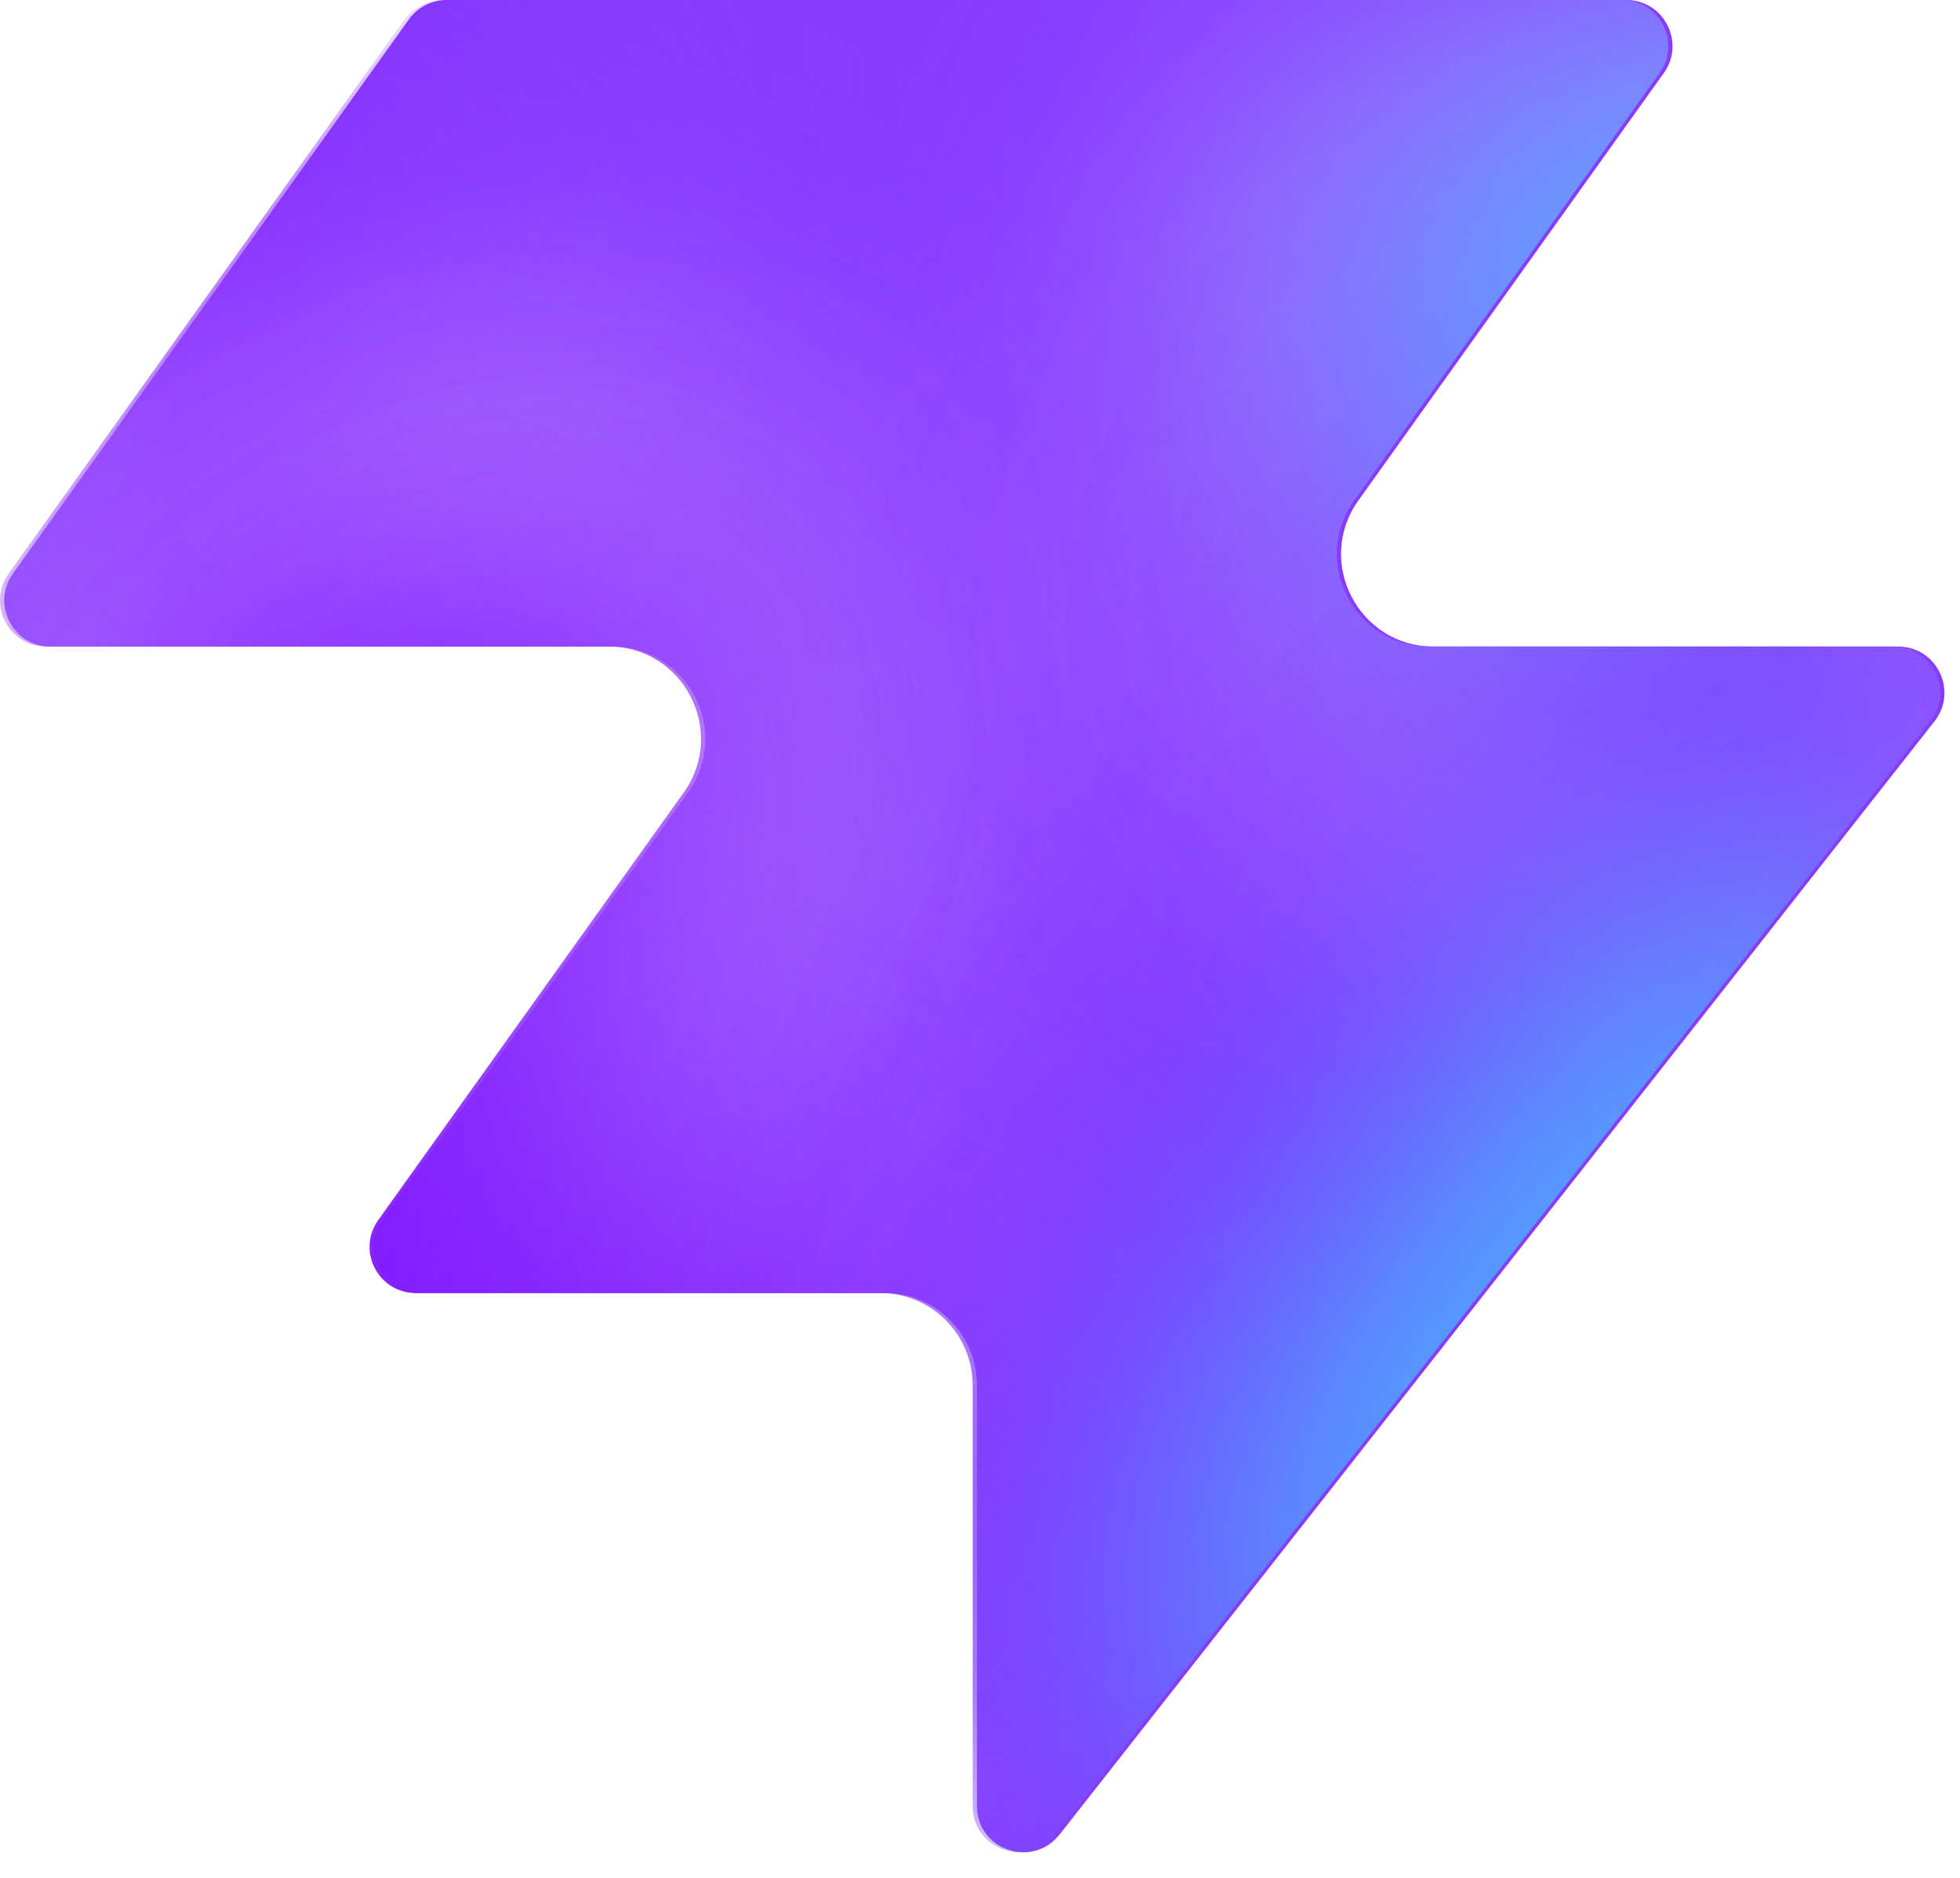
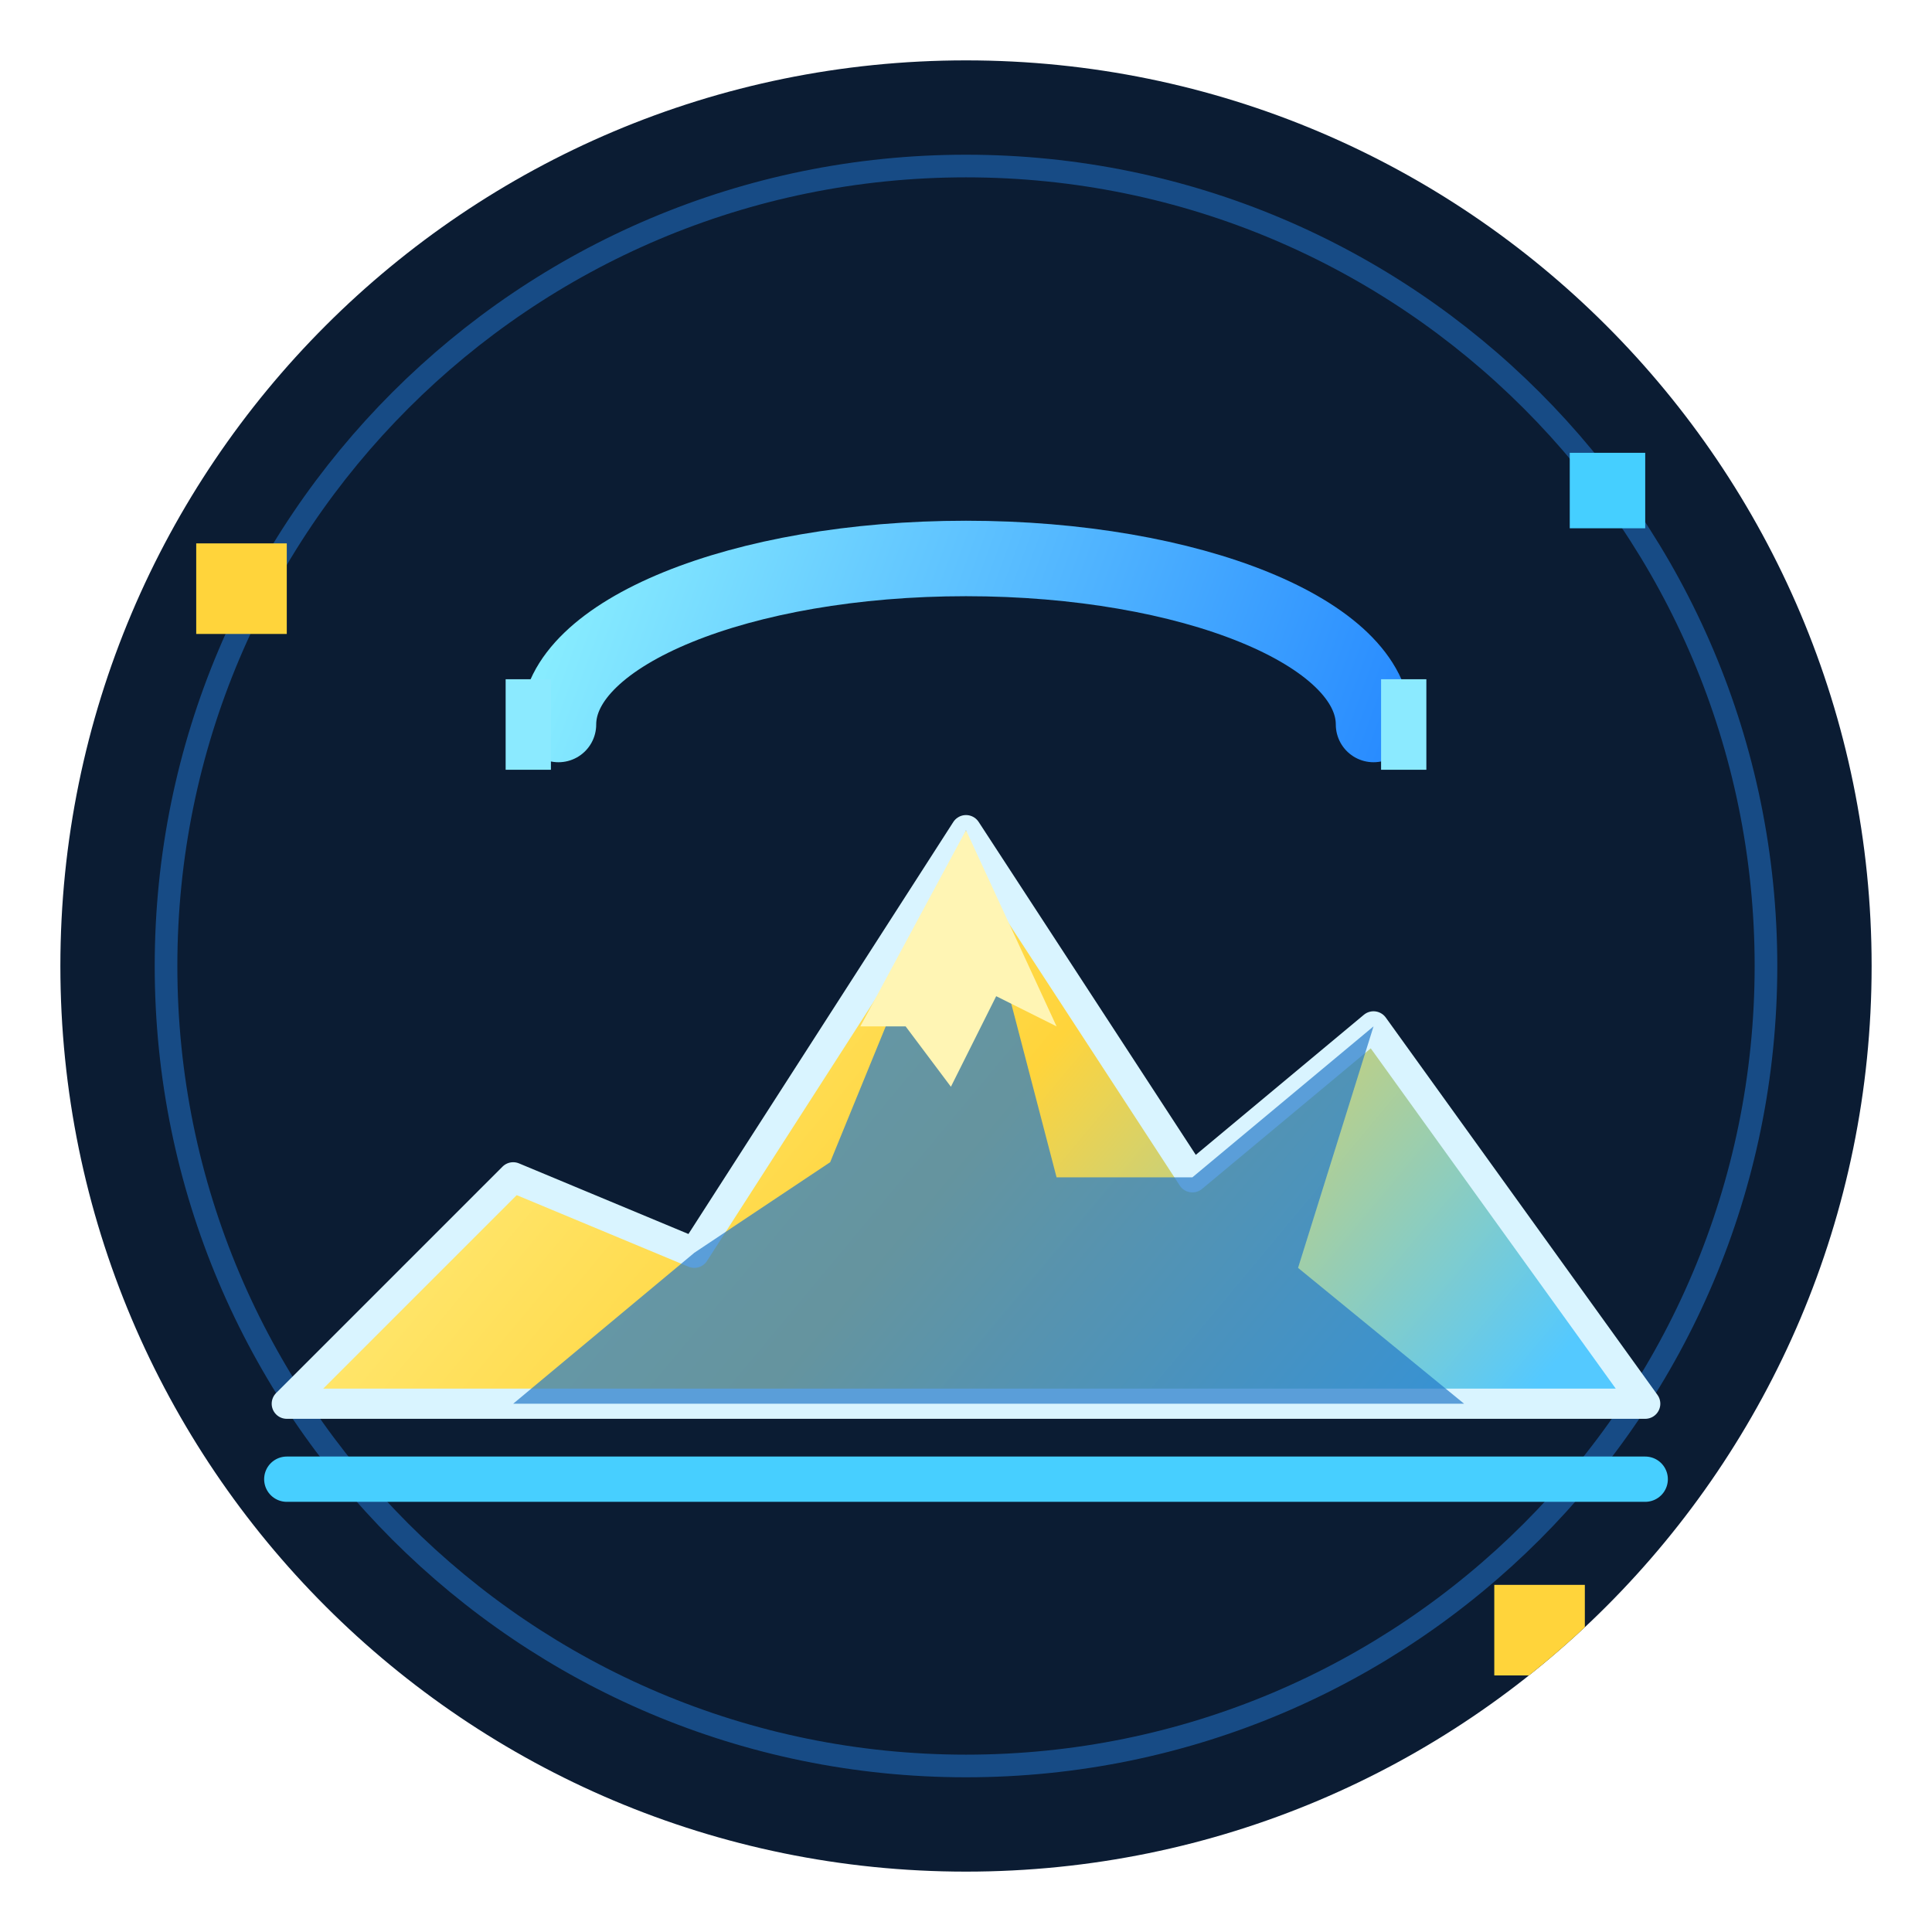
- <svg xmlns="http://www.w3.org/2000/svg" width="48" height="46" fill="none" viewBox="0 0 48 46">
-   <path fill="#863bff" d="M25.946 44.938c-.664.845-2.021.375-2.021-.698V33.937a2.26 2.26 0 0 0-2.262-2.262H10.287c-.92 0-1.456-1.04-.92-1.788l7.48-10.471c1.07-1.497 0-3.578-1.842-3.578H1.237c-.92 0-1.456-1.04-.92-1.788L10.013.474c.214-.297.556-.474.92-.474h28.894c.92 0 1.456 1.04.92 1.788l-7.48 10.471c-1.07 1.498 0 3.579 1.842 3.579h11.377c.943 0 1.473 1.088.89 1.83L25.947 44.94z" style="fill:#863bff;fill:color(display-p3 .525 .23 1);fill-opacity:1" />
-   <mask id="a" width="48" height="46" x="0" y="0" maskUnits="userSpaceOnUse" style="mask-type:alpha">
-     <path fill="#000" d="M25.842 44.938c-.664.844-2.021.375-2.021-.698V33.937a2.26 2.26 0 0 0-2.262-2.262H10.183c-.92 0-1.456-1.04-.92-1.788l7.48-10.471c1.07-1.498 0-3.579-1.842-3.579H1.133c-.92 0-1.456-1.04-.92-1.787L9.91.473c.214-.297.556-.474.92-.474h28.894c.92 0 1.456 1.04.92 1.788l-7.48 10.471c-1.07 1.498 0 3.578 1.842 3.578h11.377c.943 0 1.473 1.088.89 1.832L25.843 44.94z" style="fill:#000;fill-opacity:1" />
-   </mask>
-   <g mask="url(#a)">
-     <g filter="url(#b)">
-       <ellipse cx="5.508" cy="14.704" fill="#ede6ff" rx="5.508" ry="14.704" style="fill:#ede6ff;fill:color(display-p3 .927 .903 1);fill-opacity:1" transform="matrix(.00324 1 1 -.00324 -4.47 31.516)" />
+ <svg xmlns="http://www.w3.org/2000/svg" width="128" height="128" viewBox="0 0 128 128" fill="none">
+   <defs>
+     <linearGradient id="mount" x1="35" y1="50" x2="95" y2="100" gradientUnits="userSpaceOnUse">
+       <stop stop-color="#FFF18A" />
+       <stop offset=".5" stop-color="#FFD43B" />
+       <stop offset="1" stop-color="#54C9FF" />
+     </linearGradient>
+     <linearGradient id="ring" x1="37" y1="35" x2="92" y2="55" gradientUnits="userSpaceOnUse">
+       <stop stop-color="#8BF0FF" />
+       <stop offset="1" stop-color="#2588FF" />
+     </linearGradient>
+     <clipPath id="disc">
+       <circle cx="64" cy="64" r="60" />
+     </clipPath>
+   </defs>
+   <circle cx="64" cy="64" r="60" fill="#0B1C33" />
+   <g clip-path="url(#disc)">
+     <circle cx="64" cy="64" r="53" stroke="#174B85" stroke-width="1.5" />
+     <path d="M37 48 A27 11 0 0 1 91 48" stroke="url(#ring)" stroke-width="5" stroke-linecap="round" />
+     <path d="M35 51V45 M93 51V45" stroke="#8BEAFF" stroke-width="3" />
+     <path d="M19 93L34 78L46 83L64 55L79 78L91 68L109 93Z" fill="url(#mount)" stroke="#D9F4FF" stroke-width="2" stroke-linejoin="round" />
+     <path d="M46 83L55 77L64 55L70 78L79 78L91 68L86 84L97 93H34Z" fill="#2379C9" opacity=".7" />
+     <path d="M57 68L64 55L70 68L66 66L63 72L60 68Z" fill="#FFF5B4" />
+     <path d="M19 98H109" stroke="#47CFFF" stroke-width="3" stroke-linecap="round" />
+     <g fill="#FFD43B">
+       <rect x="13" y="36" width="6" height="6" />
+       <rect x="99" y="105" width="6" height="6" />
    </g>
-     <g filter="url(#c)">
-       <ellipse cx="10.399" cy="29.851" fill="#ede6ff" rx="10.399" ry="29.851" style="fill:#ede6ff;fill:color(display-p3 .927 .903 1);fill-opacity:1" transform="matrix(.00324 1 1 -.00324 -39.328 7.883)" />
-     </g>
-     <g filter="url(#d)">
-       <ellipse cx="5.508" cy="30.487" fill="#7e14ff" rx="5.508" ry="30.487" style="fill:#7e14ff;fill:color(display-p3 .492 .077 1);fill-opacity:1" transform="rotate(89.814 -25.913 -14.639)scale(1 -1)" />
-     </g>
-     <g filter="url(#e)">
-       <ellipse cx="5.508" cy="30.599" fill="#7e14ff" rx="5.508" ry="30.599" style="fill:#7e14ff;fill:color(display-p3 .492 .077 1);fill-opacity:1" transform="rotate(89.814 -32.644 -3.334)scale(1 -1)" />
-     </g>
-     <g filter="url(#f)">
-       <ellipse cx="5.508" cy="30.599" fill="#7e14ff" rx="5.508" ry="30.599" style="fill:#7e14ff;fill:color(display-p3 .492 .077 1);fill-opacity:1" transform="matrix(.00324 1 1 -.00324 -34.34 30.47)" />
-     </g>
-     <g filter="url(#g)">
-       <ellipse cx="14.072" cy="22.078" fill="#ede6ff" rx="14.072" ry="22.078" style="fill:#ede6ff;fill:color(display-p3 .927 .903 1);fill-opacity:1" transform="rotate(93.35 24.506 48.493)scale(-1 1)" />
-     </g>
-     <g filter="url(#h)">
-       <ellipse cx="3.47" cy="21.501" fill="#7e14ff" rx="3.47" ry="21.501" style="fill:#7e14ff;fill:color(display-p3 .492 .077 1);fill-opacity:1" transform="rotate(89.009 28.708 47.59)scale(-1 1)" />
-     </g>
-     <g filter="url(#i)">
-       <ellipse cx="3.47" cy="21.501" fill="#7e14ff" rx="3.47" ry="21.501" style="fill:#7e14ff;fill:color(display-p3 .492 .077 1);fill-opacity:1" transform="rotate(89.009 28.708 47.59)scale(-1 1)" />
-     </g>
-     <g filter="url(#j)">
-       <ellipse cx=".387" cy="8.972" fill="#7e14ff" rx="4.407" ry="29.108" style="fill:#7e14ff;fill:color(display-p3 .492 .077 1);fill-opacity:1" transform="rotate(39.51 .387 8.972)" />
-     </g>
-     <g filter="url(#k)">
-       <ellipse cx="47.523" cy="-6.092" fill="#7e14ff" rx="4.407" ry="29.108" style="fill:#7e14ff;fill:color(display-p3 .492 .077 1);fill-opacity:1" transform="rotate(37.892 47.523 -6.092)" />
-     </g>
-     <g filter="url(#l)">
-       <ellipse cx="41.412" cy="6.333" fill="#47bfff" rx="5.971" ry="9.665" style="fill:#47bfff;fill:color(display-p3 .28 .748 1);fill-opacity:1" transform="rotate(37.892 41.412 6.333)" />
-     </g>
-     <g filter="url(#m)">
-       <ellipse cx="-1.879" cy="38.332" fill="#7e14ff" rx="4.407" ry="29.108" style="fill:#7e14ff;fill:color(display-p3 .492 .077 1);fill-opacity:1" transform="rotate(37.892 -1.88 38.332)" />
-     </g>
-     <g filter="url(#n)">
-       <ellipse cx="-1.879" cy="38.332" fill="#7e14ff" rx="4.407" ry="29.108" style="fill:#7e14ff;fill:color(display-p3 .492 .077 1);fill-opacity:1" transform="rotate(37.892 -1.88 38.332)" />
-     </g>
-     <g filter="url(#o)">
-       <ellipse cx="35.651" cy="29.907" fill="#7e14ff" rx="4.407" ry="29.108" style="fill:#7e14ff;fill:color(display-p3 .492 .077 1);fill-opacity:1" transform="rotate(37.892 35.651 29.907)" />
-     </g>
-     <g filter="url(#p)">
-       <ellipse cx="38.418" cy="32.4" fill="#47bfff" rx="5.971" ry="15.297" style="fill:#47bfff;fill:color(display-p3 .28 .748 1);fill-opacity:1" transform="rotate(37.892 38.418 32.4)" />
-     </g>
+     <rect x="104" y="30" width="5" height="5" fill="#45CFFF" />
  </g>
-   <defs>
-     <filter id="b" width="60.045" height="41.654" x="-19.77" y="16.149" color-interpolation-filters="sRGB" filterUnits="userSpaceOnUse">
-       <feFlood flood-opacity="0" result="BackgroundImageFix" />
-       <feBlend in="SourceGraphic" in2="BackgroundImageFix" result="shape" />
-       <feGaussianBlur result="effect1_foregroundBlur_2002_17158" stdDeviation="7.659" />
-     </filter>
-     <filter id="c" width="90.34" height="51.437" x="-54.613" y="-7.533" color-interpolation-filters="sRGB" filterUnits="userSpaceOnUse">
-       <feFlood flood-opacity="0" result="BackgroundImageFix" />
-       <feBlend in="SourceGraphic" in2="BackgroundImageFix" result="shape" />
-       <feGaussianBlur result="effect1_foregroundBlur_2002_17158" stdDeviation="7.659" />
-     </filter>
-     <filter id="d" width="79.355" height="29.4" x="-49.64" y="2.03" color-interpolation-filters="sRGB" filterUnits="userSpaceOnUse">
-       <feFlood flood-opacity="0" result="BackgroundImageFix" />
-       <feBlend in="SourceGraphic" in2="BackgroundImageFix" result="shape" />
-       <feGaussianBlur result="effect1_foregroundBlur_2002_17158" stdDeviation="4.596" />
-     </filter>
-     <filter id="e" width="79.579" height="29.4" x="-45.045" y="20.029" color-interpolation-filters="sRGB" filterUnits="userSpaceOnUse">
-       <feFlood flood-opacity="0" result="BackgroundImageFix" />
-       <feBlend in="SourceGraphic" in2="BackgroundImageFix" result="shape" />
-       <feGaussianBlur result="effect1_foregroundBlur_2002_17158" stdDeviation="4.596" />
-     </filter>
-     <filter id="f" width="79.579" height="29.4" x="-43.513" y="21.178" color-interpolation-filters="sRGB" filterUnits="userSpaceOnUse">
-       <feFlood flood-opacity="0" result="BackgroundImageFix" />
-       <feBlend in="SourceGraphic" in2="BackgroundImageFix" result="shape" />
-       <feGaussianBlur result="effect1_foregroundBlur_2002_17158" stdDeviation="4.596" />
-     </filter>
-     <filter id="g" width="74.749" height="58.852" x="15.756" y="-17.901" color-interpolation-filters="sRGB" filterUnits="userSpaceOnUse">
-       <feFlood flood-opacity="0" result="BackgroundImageFix" />
-       <feBlend in="SourceGraphic" in2="BackgroundImageFix" result="shape" />
-       <feGaussianBlur result="effect1_foregroundBlur_2002_17158" stdDeviation="7.659" />
-     </filter>
-     <filter id="h" width="61.377" height="25.362" x="23.548" y="2.284" color-interpolation-filters="sRGB" filterUnits="userSpaceOnUse">
-       <feFlood flood-opacity="0" result="BackgroundImageFix" />
-       <feBlend in="SourceGraphic" in2="BackgroundImageFix" result="shape" />
-       <feGaussianBlur result="effect1_foregroundBlur_2002_17158" stdDeviation="4.596" />
-     </filter>
-     <filter id="i" width="61.377" height="25.362" x="23.548" y="2.284" color-interpolation-filters="sRGB" filterUnits="userSpaceOnUse">
-       <feFlood flood-opacity="0" result="BackgroundImageFix" />
-       <feBlend in="SourceGraphic" in2="BackgroundImageFix" result="shape" />
-       <feGaussianBlur result="effect1_foregroundBlur_2002_17158" stdDeviation="4.596" />
-     </filter>
-     <filter id="j" width="56.045" height="63.649" x="-27.636" y="-22.853" color-interpolation-filters="sRGB" filterUnits="userSpaceOnUse">
-       <feFlood flood-opacity="0" result="BackgroundImageFix" />
-       <feBlend in="SourceGraphic" in2="BackgroundImageFix" result="shape" />
-       <feGaussianBlur result="effect1_foregroundBlur_2002_17158" stdDeviation="4.596" />
-     </filter>
-     <filter id="k" width="54.814" height="64.646" x="20.116" y="-38.415" color-interpolation-filters="sRGB" filterUnits="userSpaceOnUse">
-       <feFlood flood-opacity="0" result="BackgroundImageFix" />
-       <feBlend in="SourceGraphic" in2="BackgroundImageFix" result="shape" />
-       <feGaussianBlur result="effect1_foregroundBlur_2002_17158" stdDeviation="4.596" />
-     </filter>
-     <filter id="l" width="33.541" height="35.313" x="24.641" y="-11.323" color-interpolation-filters="sRGB" filterUnits="userSpaceOnUse">
-       <feFlood flood-opacity="0" result="BackgroundImageFix" />
-       <feBlend in="SourceGraphic" in2="BackgroundImageFix" result="shape" />
-       <feGaussianBlur result="effect1_foregroundBlur_2002_17158" stdDeviation="4.596" />
-     </filter>
-     <filter id="m" width="54.814" height="64.646" x="-29.286" y="6.009" color-interpolation-filters="sRGB" filterUnits="userSpaceOnUse">
-       <feFlood flood-opacity="0" result="BackgroundImageFix" />
-       <feBlend in="SourceGraphic" in2="BackgroundImageFix" result="shape" />
-       <feGaussianBlur result="effect1_foregroundBlur_2002_17158" stdDeviation="4.596" />
-     </filter>
-     <filter id="n" width="54.814" height="64.646" x="-29.286" y="6.009" color-interpolation-filters="sRGB" filterUnits="userSpaceOnUse">
-       <feFlood flood-opacity="0" result="BackgroundImageFix" />
-       <feBlend in="SourceGraphic" in2="BackgroundImageFix" result="shape" />
-       <feGaussianBlur result="effect1_foregroundBlur_2002_17158" stdDeviation="4.596" />
-     </filter>
-     <filter id="o" width="54.814" height="64.646" x="8.244" y="-2.416" color-interpolation-filters="sRGB" filterUnits="userSpaceOnUse">
-       <feFlood flood-opacity="0" result="BackgroundImageFix" />
-       <feBlend in="SourceGraphic" in2="BackgroundImageFix" result="shape" />
-       <feGaussianBlur result="effect1_foregroundBlur_2002_17158" stdDeviation="4.596" />
-     </filter>
-     <filter id="p" width="39.409" height="43.623" x="18.713" y="10.588" color-interpolation-filters="sRGB" filterUnits="userSpaceOnUse">
-       <feFlood flood-opacity="0" result="BackgroundImageFix" />
-       <feBlend in="SourceGraphic" in2="BackgroundImageFix" result="shape" />
-       <feGaussianBlur result="effect1_foregroundBlur_2002_17158" stdDeviation="4.596" />
-     </filter>
-   </defs>
</svg>
